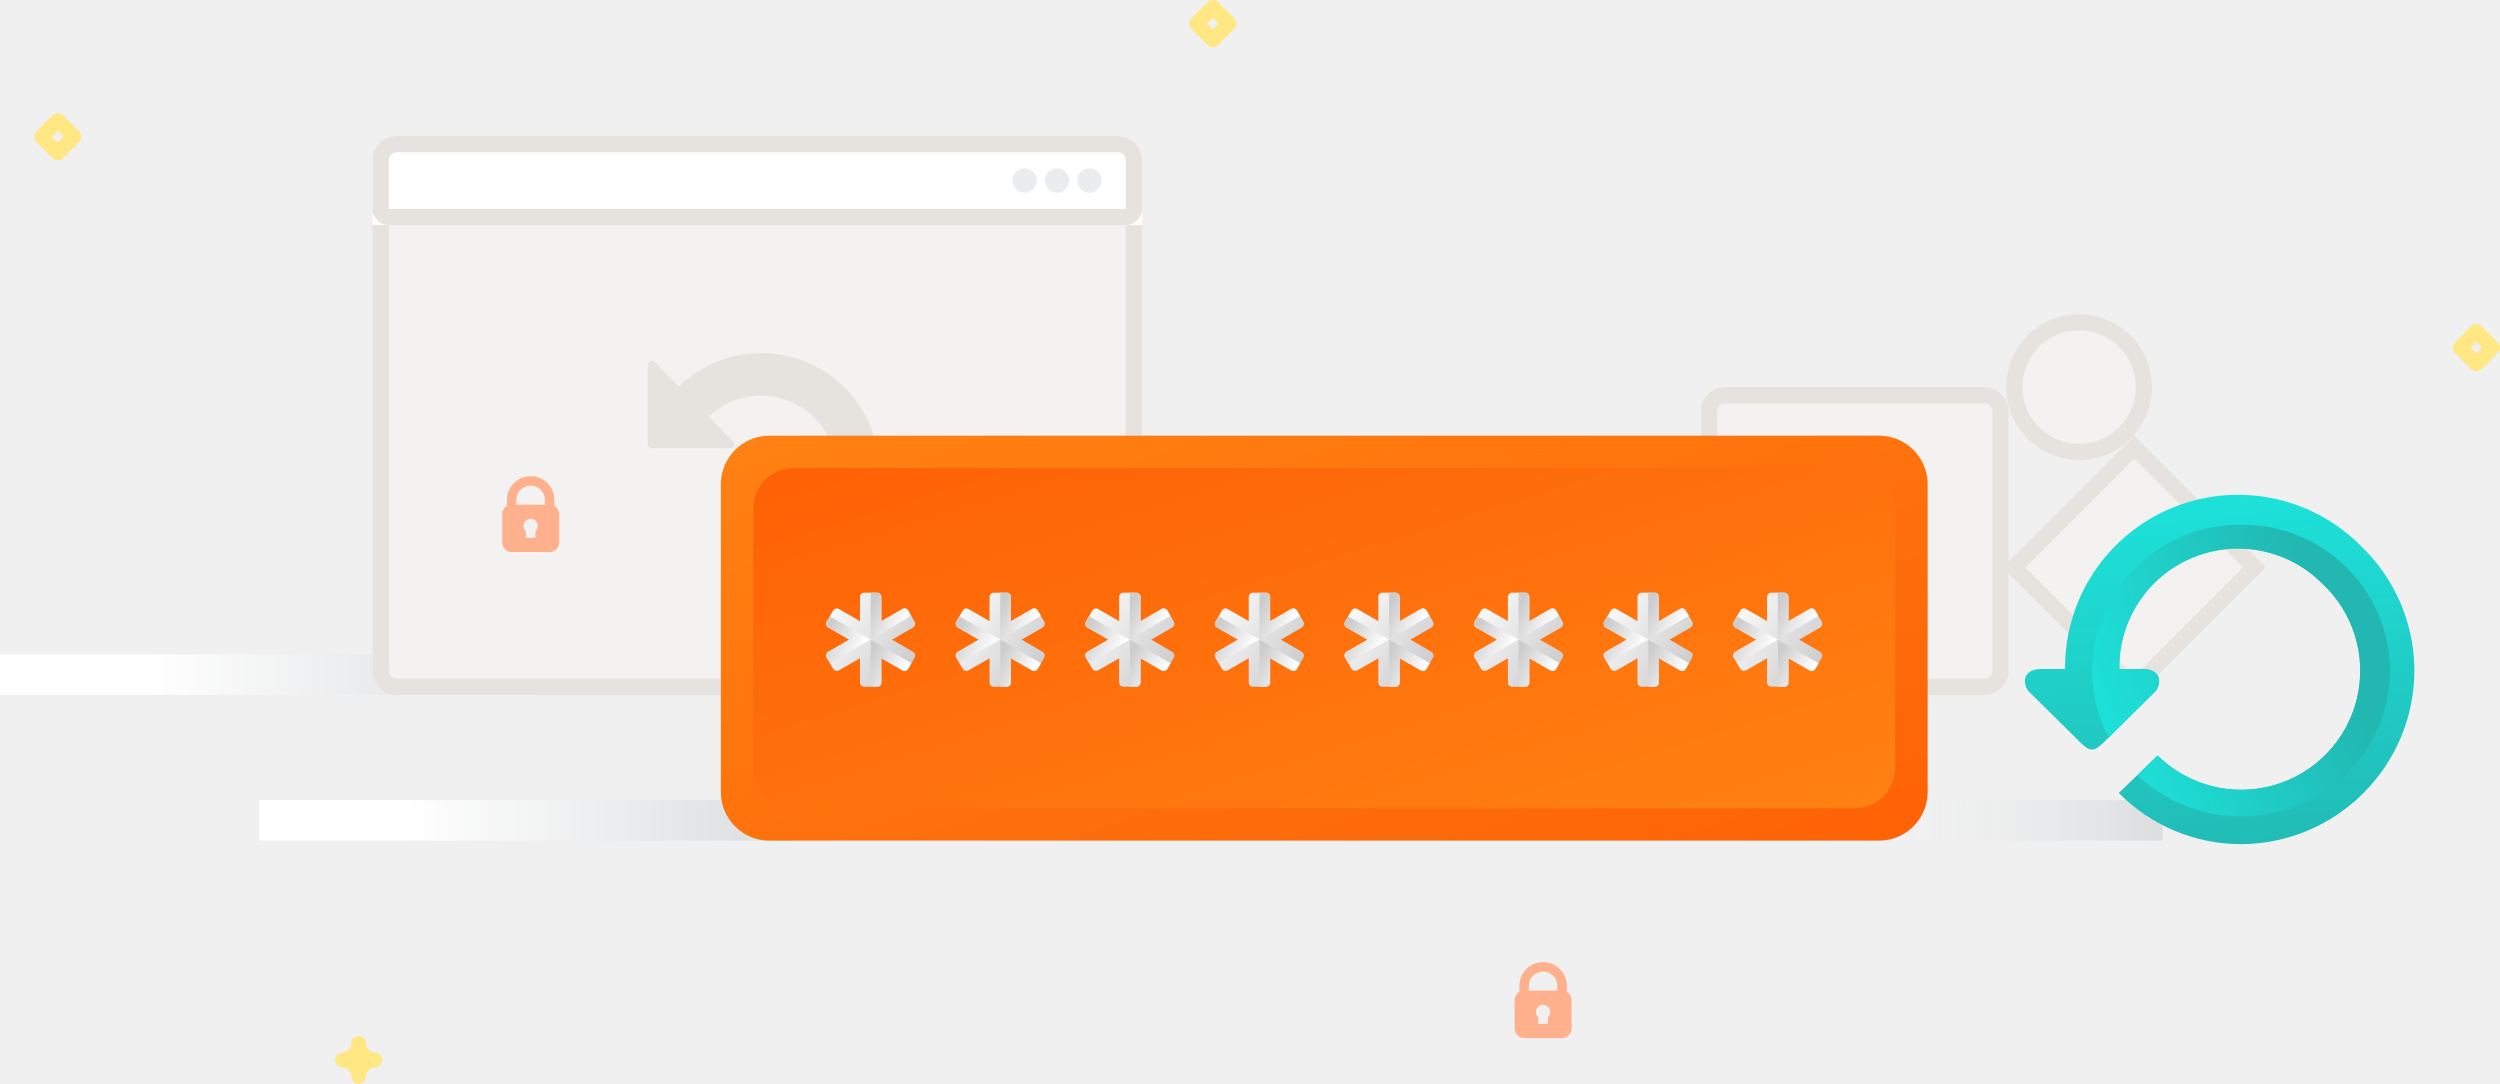
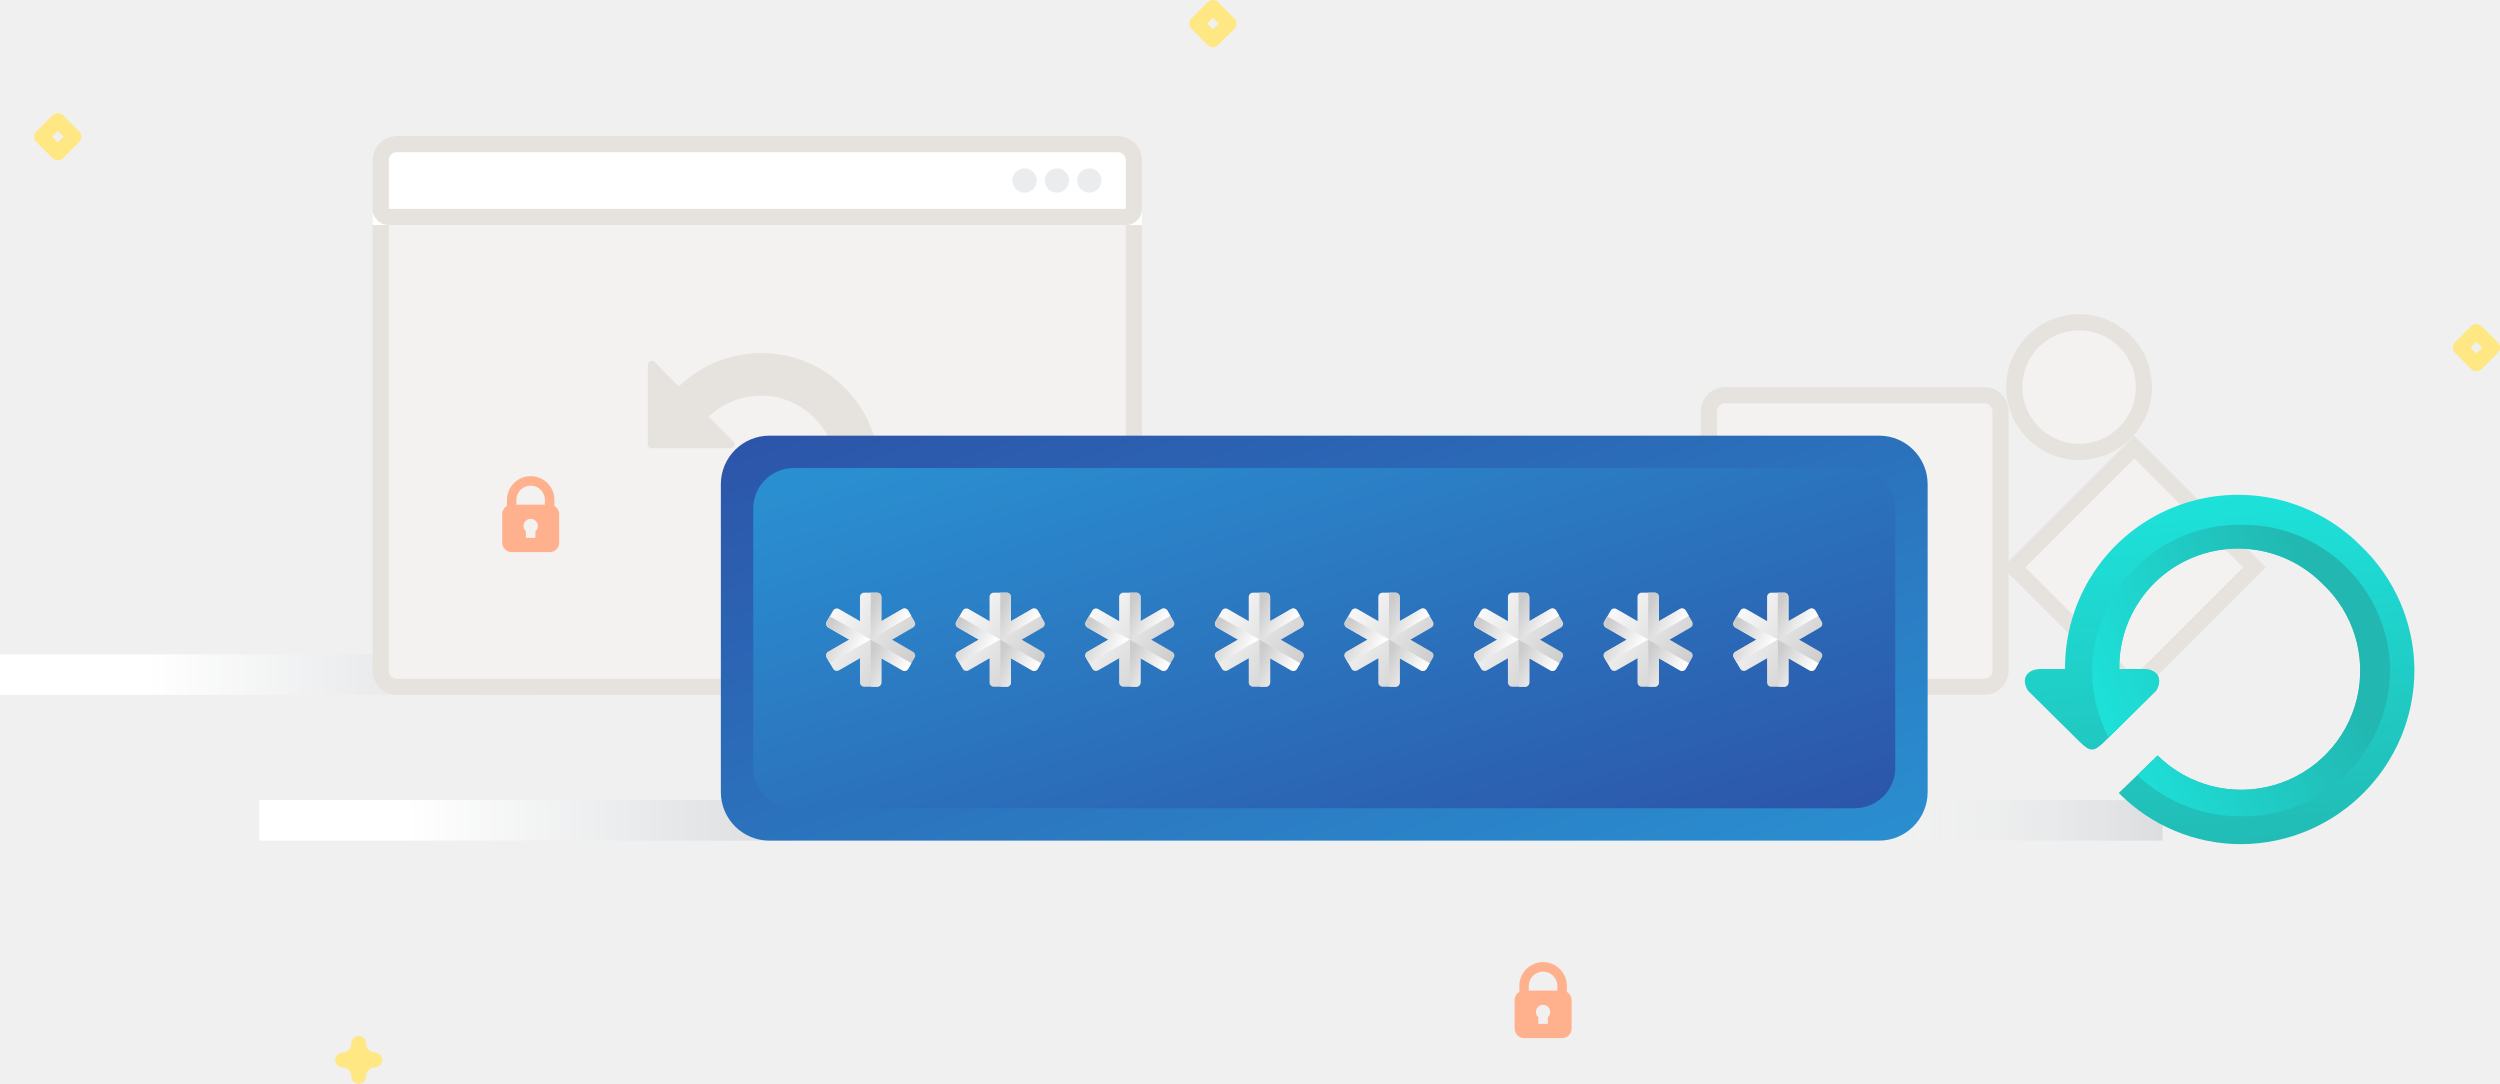
<svg xmlns="http://www.w3.org/2000/svg" xmlns:xlink="http://www.w3.org/1999/xlink" width="308.667" height="133.801" viewBox="0 0 308.667 133.801">
  <defs>
    <linearGradient id="linear-gradient" x1="0.274" y1="0.5" x2="1" y2="0.5" gradientUnits="objectBoundingBox">
      <stop offset="0" stop-color="#fff" />
      <stop offset="1" stop-color="#dbdddf" />
    </linearGradient>
    <linearGradient id="linear-gradient-3" x1="0.274" y1="0.5" x2="1" y2="0.5" gradientUnits="objectBoundingBox">
      <stop offset="0" stop-color="#fff" stop-opacity="0" />
      <stop offset="1" stop-color="#dbdddf" />
    </linearGradient>
    <linearGradient id="linear-gradient-5" x2="1" y2="1" gradientUnits="objectBoundingBox">
-       <stop offset="0" stop-color="#ff8213" />
-       <stop offset="1" stop-color="#fe6206" />
+       <stop offset="0" stop-color="#2c54a9" />
+       <stop offset="1" stop-color="#2a8fd0" />
    </linearGradient>
    <linearGradient id="linear-gradient-6" x1="1.015" y1="1" x2="0.029" y2="0.06" xlink:href="#linear-gradient-5" />
    <linearGradient id="linear-gradient-7" x1="0.931" y1="0.856" x2="-0.099" y2="0.181" gradientUnits="objectBoundingBox">
      <stop offset="0" stop-color="#ccc" />
      <stop offset="1" stop-color="#fff" />
    </linearGradient>
    <linearGradient id="linear-gradient-8" x1="0" y1="0.346" x2="0.789" y2="0.772" xlink:href="#linear-gradient-7" />
    <linearGradient id="linear-gradient-39" x1="0.5" x2="0.624" y2="1.122" gradientUnits="objectBoundingBox">
      <stop offset="0" stop-color="#1de2da" />
      <stop offset="1" stop-color="#22b7b1" />
    </linearGradient>
    <linearGradient id="linear-gradient-40" x1="0.951" y1="0.243" x2="0.154" y2="0.543" xlink:href="#linear-gradient-39" />
  </defs>
  <g id="password-reset-illustration" transform="translate(-137 -98.211)">
    <g id="Group_1161" data-name="Group 1161" transform="translate(-97 -7)">
      <rect id="Rectangle_448" data-name="Rectangle 448" width="66" height="5" transform="translate(234 186)" fill="url(#linear-gradient)" />
      <g id="Path_2110" data-name="Path 2110" transform="translate(280 122)" fill="#f4f2f1">
        <path d="M 92 68 L 3 68 C 1.897 68 1 67.103 1 66 L 1 3 C 1 1.897 1.897 1 3 1 L 92 1 C 93.103 1 94 1.897 94 3 L 94 66 C 94 67.103 93.103 68 92 68 Z" stroke="none" />
        <path d="M 3 2 C 2.449 2 2 2.449 2 3 L 2 66 C 2 66.551 2.449 67 3 67 L 92 67 C 92.551 67 93 66.551 93 66 L 93 3 C 93 2.449 92.551 2 92 2 L 3 2 M 3 0 L 92 0 C 93.657 0 95 1.343 95 3 L 95 66 C 95 67.657 93.657 69 92 69 L 3 69 C 1.343 69 0 67.657 0 66 L 0 3 C 0 1.343 1.343 0 3 0 Z" stroke="none" fill="#e6e3df" />
      </g>
      <g id="Rectangle_376" data-name="Rectangle 376" transform="translate(280 122)" fill="#fff" stroke="#e6e3df" stroke-width="2">
        <path d="M3,0H92a3,3,0,0,1,3,3v8a0,0,0,0,1,0,0H0a0,0,0,0,1,0,0V3A3,3,0,0,1,3,0Z" stroke="none" />
        <path d="M3,1H92a2,2,0,0,1,2,2V9a1,1,0,0,1-1,1H2A1,1,0,0,1,1,9V3A2,2,0,0,1,3,1Z" fill="none" />
      </g>
      <circle id="Ellipse_110" data-name="Ellipse 110" cx="1.5" cy="1.5" r="1.5" transform="translate(367 126)" fill="#eaecee" />
      <circle id="Ellipse_111" data-name="Ellipse 111" cx="1.5" cy="1.5" r="1.5" transform="translate(363 126)" fill="#eaecee" />
      <circle id="Ellipse_112" data-name="Ellipse 112" cx="1.5" cy="1.5" r="1.5" transform="translate(359 126)" fill="#eaecee" />
      <g id="Rectangle_452" data-name="Rectangle 452" transform="translate(444 153)" fill="#f4f2f1" stroke="#e6e3df" stroke-width="2">
        <rect width="38" height="38" rx="3" stroke="none" />
        <rect x="1" y="1" width="36" height="36" rx="2" fill="none" />
      </g>
      <g id="Rectangle_453" data-name="Rectangle 453" transform="translate(481.237 175.264) rotate(-45)" fill="#f4f2f1" stroke="#e6e3df" stroke-width="2">
        <rect width="23" height="23" rx="1" stroke="none" />
        <rect x="1" y="1" width="21" height="21" fill="none" />
      </g>
      <g id="Ellipse_191" data-name="Ellipse 191" transform="translate(481.7 144)" fill="#f4f2f1" stroke="#e6e3df" stroke-width="2">
        <circle cx="9" cy="9" r="9" stroke="none" />
        <circle cx="9" cy="9" r="8" fill="none" />
      </g>
      <g id="recovery-arrow" transform="translate(313.737 148.805)">
        <g id="c187_arrow" transform="translate(0.246 0)">
          <path id="_x3C_Group_x3E__5_" d="M14.327,0H14.27a.206.206,0,0,0-.065,0A14.621,14.621,0,0,0,4.074,4.118L1.1,1.1a.5.5,0,0,0-.853.353v9.809a.5.5,0,0,0,.5.5h9.713a.5.5,0,0,0,.249-.931L7.766,7.853a9.295,9.295,0,1,1,6.365,15.988l.012,5.25h.072A14.544,14.544,0,0,0,14.327,0Z" transform="translate(-0.246 0)" fill="#e6e3df" />
        </g>
      </g>
    </g>
    <path id="Path_95" d="M424.493,166.965a.914.914,0,0,1-.914-.914,1.1,1.1,0,0,0-1.1-1.1.915.915,0,0,1,0-1.829,1.1,1.1,0,0,0,1.1-1.1.915.915,0,1,1,1.829,0,1.1,1.1,0,0,0,1.1,1.1.915.915,0,0,1,0,1.829,1.1,1.1,0,0,0-1.1,1.1.914.914,0,0,1-.914.914Z" transform="translate(-243.207 65.047)" fill="#ffe783" />
    <path id="Path_96" d="M68.794,419.851a.915.915,0,0,1-.645-.267l-2-2a.914.914,0,0,1,0-1.291l2-2a.914.914,0,0,1,1.291,0l2,2a.914.914,0,0,1,0,1.291l-2,2.008A.915.915,0,0,1,68.794,419.851Zm-.711-2.917.711.711.711-.711-.711-.708Z" transform="translate(75.344 -301.84)" fill="#ffe783" />
    <path id="Path_98" d="M141.064,46.254a.914.914,0,0,1-.645-.267l-2-2.005a.914.914,0,0,1,0-1.291l2-2a.914.914,0,0,1,1.291,0l2,2a.914.914,0,0,1,0,1.291l-2,2a.909.909,0,0,1-.645.267Zm-.711-2.917.711.711.711-.711-.711-.711Z" transform="translate(301.688 97.791)" fill="#ffe783" />
    <path id="Path_98-2" data-name="Path_98" d="M141.064,46.254a.914.914,0,0,1-.645-.267l-2-2.005a.914.914,0,0,1,0-1.291l2-2a.914.914,0,0,1,1.291,0l2,2a.914.914,0,0,1,0,1.291l-2,2a.909.909,0,0,1-.645.267Zm-.711-2.917.711.711.711-.711-.711-.711Z" transform="translate(145.688 57.791)" fill="#ffe783" />
    <path id="padlock" d="M70.9,3.681V2.932a2.932,2.932,0,1,0-5.864,0v.749a1.169,1.169,0,0,0-.586,1.01V8.209a1.174,1.174,0,0,0,1.173,1.173h4.691a1.174,1.174,0,0,0,1.173-1.173V4.691a1.169,1.169,0,0,0-.586-1.01ZM67.963,1.173a1.761,1.761,0,0,1,1.759,1.759v.586H66.2V2.932a1.761,1.761,0,0,1,1.759-1.759Zm.586,5.635v.815H67.377V6.808a.88.88,0,1,1,1.173,0Z" transform="translate(259.555 217)" fill="#ffb18d" />
    <path id="padlock-2" data-name="padlock" d="M70.9,3.681V2.932a2.932,2.932,0,1,0-5.864,0v.749a1.169,1.169,0,0,0-.586,1.01V8.209a1.174,1.174,0,0,0,1.173,1.173h4.691a1.174,1.174,0,0,0,1.173-1.173V4.691a1.169,1.169,0,0,0-.586-1.01ZM67.963,1.173a1.761,1.761,0,0,1,1.759,1.759v.586H66.2V2.932a1.761,1.761,0,0,1,1.759-1.759Zm.586,5.635v.815H67.377V6.808a.88.88,0,1,1,1.173,0Z" transform="translate(134.555 157)" fill="#ffb18d" />
    <rect id="Rectangle_446" data-name="Rectangle 446" width="66" height="5" transform="translate(169 197)" fill="url(#linear-gradient)" />
    <rect id="Rectangle_447" data-name="Rectangle 447" width="66" height="5" transform="translate(338 197)" fill="url(#linear-gradient-3)" />
    <rect id="Rectangle_454" data-name="Rectangle 454" width="20" height="5" transform="translate(335 179)" fill="url(#linear-gradient-3)" />
    <g id="Group_1255" data-name="Group 1255" transform="translate(-1315 -1762.999)">
      <rect id="Rectangle_456" data-name="Rectangle 456" width="149" height="50" rx="6" transform="translate(1541 1915)" fill="url(#linear-gradient-5)" />
      <rect id="Rectangle_457" data-name="Rectangle 457" width="141" height="42" rx="5" transform="translate(1545 1919)" fill="url(#linear-gradient-6)" />
      <g id="Group_1151" data-name="Group 1151" transform="translate(94 117)">
        <path id="Path_2128" data-name="Path 2128" d="M12.32,8.306l-2.593-1.5,2.593-1.5a.527.527,0,0,0,.193-.721l-.792-1.372A.528.528,0,0,0,11,3.025l-2.593,1.5V1.528A.528.528,0,0,0,7.879,1H6.295a.528.528,0,0,0-.528.528V4.522l-2.593-1.5a.528.528,0,0,0-.721.193L1.66,4.59a.527.527,0,0,0,.193.721l2.593,1.5-2.593,1.5a.527.527,0,0,0-.193.721L2.453,10.4a.528.528,0,0,0,.721.193L5.767,9.1V12.09a.528.528,0,0,0,.528.528H7.879a.528.528,0,0,0,.528-.528V9.1L11,10.593a.528.528,0,0,0,.721-.193l.792-1.372a.527.527,0,0,0-.193-.721Z" transform="translate(1458.411 1816.382)" fill="url(#linear-gradient-7)" />
        <path id="Subtraction_24" data-name="Subtraction 24" d="M-11116-4062.192V-4068h.792a.528.528,0,0,1,.527.527v2.993l2.592-1.5a.554.554,0,0,1,.266-.07.532.532,0,0,1,.457.262l.37.641-5,2.949Z" transform="translate(12581.5 5885.383)" fill="url(#linear-gradient-8)" />
        <path id="Subtraction_26" data-name="Subtraction 26" d="M-11103.461-4058.212h-.739l-.053-5.807,5.028,2.9-.394.686a.537.537,0,0,1-.46.263.524.524,0,0,1-.263-.07l-2.591-1.495,0,2.99a.557.557,0,0,1-.069.265A.534.534,0,0,1-11103.461-4058.212Z" transform="translate(12569.754 5887.219)" fill="url(#linear-gradient-8)" />
        <path id="Subtraction_28" data-name="Subtraction 28" d="M-11113.253-4052.709h0l-.395-.682a.531.531,0,0,1,.192-.722l2.594-1.5-2.591-1.5a.514.514,0,0,1-.193-.2.527.527,0,0,1,0-.527l.369-.64,5.055,2.858-5.027,2.9Z" transform="translate(12573.717 5878.786)" fill="url(#linear-gradient-8)" />
      </g>
      <g id="Group_1154" data-name="Group 1154" transform="translate(142 117)">
        <path id="Path_2128-2" data-name="Path 2128" d="M12.32,8.306l-2.593-1.5,2.593-1.5a.527.527,0,0,0,.193-.721l-.792-1.372A.528.528,0,0,0,11,3.025l-2.593,1.5V1.528A.528.528,0,0,0,7.879,1H6.295a.528.528,0,0,0-.528.528V4.522l-2.593-1.5a.528.528,0,0,0-.721.193L1.66,4.59a.527.527,0,0,0,.193.721l2.593,1.5-2.593,1.5a.527.527,0,0,0-.193.721L2.453,10.4a.528.528,0,0,0,.721.193L5.767,9.1V12.09a.528.528,0,0,0,.528.528H7.879a.528.528,0,0,0,.528-.528V9.1L11,10.593a.528.528,0,0,0,.721-.193l.792-1.372a.527.527,0,0,0-.193-.721Z" transform="translate(1458.411 1816.382)" fill="url(#linear-gradient-7)" />
        <path id="Subtraction_24-2" data-name="Subtraction 24" d="M-11116-4062.192V-4068h.792a.528.528,0,0,1,.527.527v2.993l2.592-1.5a.554.554,0,0,1,.266-.07.532.532,0,0,1,.457.262l.37.641-5,2.949Z" transform="translate(12581.5 5885.383)" fill="url(#linear-gradient-8)" />
        <path id="Subtraction_26-2" data-name="Subtraction 26" d="M-11103.461-4058.212h-.739l-.053-5.807,5.028,2.9-.394.686a.537.537,0,0,1-.46.263.524.524,0,0,1-.263-.07l-2.591-1.495,0,2.99a.557.557,0,0,1-.069.265A.534.534,0,0,1-11103.461-4058.212Z" transform="translate(12569.754 5887.219)" fill="url(#linear-gradient-8)" />
        <path id="Subtraction_28-2" data-name="Subtraction 28" d="M-11113.253-4052.709h0l-.395-.682a.531.531,0,0,1,.192-.722l2.594-1.5-2.591-1.5a.514.514,0,0,1-.193-.2.527.527,0,0,1,0-.527l.369-.64,5.055,2.858-5.027,2.9Z" transform="translate(12573.717 5878.786)" fill="url(#linear-gradient-8)" />
      </g>
      <g id="Group_1152" data-name="Group 1152" transform="translate(110 117)">
        <path id="Path_2128-3" data-name="Path 2128" d="M12.32,8.306l-2.593-1.5,2.593-1.5a.527.527,0,0,0,.193-.721l-.792-1.372A.528.528,0,0,0,11,3.025l-2.593,1.5V1.528A.528.528,0,0,0,7.879,1H6.295a.528.528,0,0,0-.528.528V4.522l-2.593-1.5a.528.528,0,0,0-.721.193L1.66,4.59a.527.527,0,0,0,.193.721l2.593,1.5-2.593,1.5a.527.527,0,0,0-.193.721L2.453,10.4a.528.528,0,0,0,.721.193L5.767,9.1V12.09a.528.528,0,0,0,.528.528H7.879a.528.528,0,0,0,.528-.528V9.1L11,10.593a.528.528,0,0,0,.721-.193l.792-1.372a.527.527,0,0,0-.193-.721Z" transform="translate(1458.411 1816.382)" fill="url(#linear-gradient-7)" />
        <path id="Subtraction_24-3" data-name="Subtraction 24" d="M-11116-4062.192V-4068h.792a.528.528,0,0,1,.527.527v2.993l2.592-1.5a.554.554,0,0,1,.266-.07.532.532,0,0,1,.457.262l.37.641-5,2.949Z" transform="translate(12581.5 5885.383)" fill="url(#linear-gradient-8)" />
        <path id="Subtraction_26-3" data-name="Subtraction 26" d="M-11103.461-4058.212h-.739l-.053-5.807,5.028,2.9-.394.686a.537.537,0,0,1-.46.263.524.524,0,0,1-.263-.07l-2.591-1.495,0,2.99a.557.557,0,0,1-.069.265A.534.534,0,0,1-11103.461-4058.212Z" transform="translate(12569.754 5887.219)" fill="url(#linear-gradient-8)" />
        <path id="Subtraction_28-3" data-name="Subtraction 28" d="M-11113.253-4052.709h0l-.395-.682a.531.531,0,0,1,.192-.722l2.594-1.5-2.591-1.5a.514.514,0,0,1-.193-.2.527.527,0,0,1,0-.527l.369-.64,5.055,2.858-5.027,2.9Z" transform="translate(12573.717 5878.786)" fill="url(#linear-gradient-8)" />
      </g>
      <g id="Group_1155" data-name="Group 1155" transform="translate(158 117)">
        <path id="Path_2128-4" data-name="Path 2128" d="M12.32,8.306l-2.593-1.5,2.593-1.5a.527.527,0,0,0,.193-.721l-.792-1.372A.528.528,0,0,0,11,3.025l-2.593,1.5V1.528A.528.528,0,0,0,7.879,1H6.295a.528.528,0,0,0-.528.528V4.522l-2.593-1.5a.528.528,0,0,0-.721.193L1.66,4.59a.527.527,0,0,0,.193.721l2.593,1.5-2.593,1.5a.527.527,0,0,0-.193.721L2.453,10.4a.528.528,0,0,0,.721.193L5.767,9.1V12.09a.528.528,0,0,0,.528.528H7.879a.528.528,0,0,0,.528-.528V9.1L11,10.593a.528.528,0,0,0,.721-.193l.792-1.372a.527.527,0,0,0-.193-.721Z" transform="translate(1458.411 1816.382)" fill="url(#linear-gradient-7)" />
        <path id="Subtraction_24-4" data-name="Subtraction 24" d="M-11116-4062.192V-4068h.792a.528.528,0,0,1,.527.527v2.993l2.592-1.5a.554.554,0,0,1,.266-.07.532.532,0,0,1,.457.262l.37.641-5,2.949Z" transform="translate(12581.5 5885.383)" fill="url(#linear-gradient-8)" />
        <path id="Subtraction_26-4" data-name="Subtraction 26" d="M-11103.461-4058.212h-.739l-.053-5.807,5.028,2.9-.394.686a.537.537,0,0,1-.46.263.524.524,0,0,1-.263-.07l-2.591-1.495,0,2.99a.557.557,0,0,1-.069.265A.534.534,0,0,1-11103.461-4058.212Z" transform="translate(12569.754 5887.219)" fill="url(#linear-gradient-8)" />
        <path id="Subtraction_28-4" data-name="Subtraction 28" d="M-11113.253-4052.709h0l-.395-.682a.531.531,0,0,1,.192-.722l2.594-1.5-2.591-1.5a.514.514,0,0,1-.193-.2.527.527,0,0,1,0-.527l.369-.64,5.055,2.858-5.027,2.9Z" transform="translate(12573.717 5878.786)" fill="url(#linear-gradient-8)" />
      </g>
      <g id="Group_1157" data-name="Group 1157" transform="translate(190 117)">
        <path id="Path_2128-5" data-name="Path 2128" d="M12.32,8.306l-2.593-1.5,2.593-1.5a.527.527,0,0,0,.193-.721l-.792-1.372A.528.528,0,0,0,11,3.025l-2.593,1.5V1.528A.528.528,0,0,0,7.879,1H6.295a.528.528,0,0,0-.528.528V4.522l-2.593-1.5a.528.528,0,0,0-.721.193L1.66,4.59a.527.527,0,0,0,.193.721l2.593,1.5-2.593,1.5a.527.527,0,0,0-.193.721L2.453,10.4a.528.528,0,0,0,.721.193L5.767,9.1V12.09a.528.528,0,0,0,.528.528H7.879a.528.528,0,0,0,.528-.528V9.1L11,10.593a.528.528,0,0,0,.721-.193l.792-1.372a.527.527,0,0,0-.193-.721Z" transform="translate(1458.411 1816.382)" fill="url(#linear-gradient-7)" />
        <path id="Subtraction_24-5" data-name="Subtraction 24" d="M-11116-4062.192V-4068h.792a.528.528,0,0,1,.527.527v2.993l2.592-1.5a.554.554,0,0,1,.266-.07.532.532,0,0,1,.457.262l.37.641-5,2.949Z" transform="translate(12581.5 5885.383)" fill="url(#linear-gradient-8)" />
        <path id="Subtraction_26-5" data-name="Subtraction 26" d="M-11103.461-4058.212h-.739l-.053-5.807,5.028,2.9-.394.686a.537.537,0,0,1-.46.263.524.524,0,0,1-.263-.07l-2.591-1.495,0,2.99a.557.557,0,0,1-.069.265A.534.534,0,0,1-11103.461-4058.212Z" transform="translate(12569.754 5887.219)" fill="url(#linear-gradient-8)" />
        <path id="Subtraction_28-5" data-name="Subtraction 28" d="M-11113.253-4052.709h0l-.395-.682a.531.531,0,0,1,.192-.722l2.594-1.5-2.591-1.5a.514.514,0,0,1-.193-.2.527.527,0,0,1,0-.527l.369-.64,5.055,2.858-5.027,2.9Z" transform="translate(12573.717 5878.786)" fill="url(#linear-gradient-8)" />
      </g>
      <g id="Group_1153" data-name="Group 1153" transform="translate(126 117)">
        <path id="Path_2128-6" data-name="Path 2128" d="M12.32,8.306l-2.593-1.5,2.593-1.5a.527.527,0,0,0,.193-.721l-.792-1.372A.528.528,0,0,0,11,3.025l-2.593,1.5V1.528A.528.528,0,0,0,7.879,1H6.295a.528.528,0,0,0-.528.528V4.522l-2.593-1.5a.528.528,0,0,0-.721.193L1.66,4.59a.527.527,0,0,0,.193.721l2.593,1.5-2.593,1.5a.527.527,0,0,0-.193.721L2.453,10.4a.528.528,0,0,0,.721.193L5.767,9.1V12.09a.528.528,0,0,0,.528.528H7.879a.528.528,0,0,0,.528-.528V9.1L11,10.593a.528.528,0,0,0,.721-.193l.792-1.372a.527.527,0,0,0-.193-.721Z" transform="translate(1458.411 1816.382)" fill="url(#linear-gradient-7)" />
        <path id="Subtraction_24-6" data-name="Subtraction 24" d="M-11116-4062.192V-4068h.792a.528.528,0,0,1,.527.527v2.993l2.592-1.5a.554.554,0,0,1,.266-.07.532.532,0,0,1,.457.262l.37.641-5,2.949Z" transform="translate(12581.5 5885.383)" fill="url(#linear-gradient-8)" />
        <path id="Subtraction_26-6" data-name="Subtraction 26" d="M-11103.461-4058.212h-.739l-.053-5.807,5.028,2.9-.394.686a.537.537,0,0,1-.46.263.524.524,0,0,1-.263-.07l-2.591-1.495,0,2.99a.557.557,0,0,1-.069.265A.534.534,0,0,1-11103.461-4058.212Z" transform="translate(12569.754 5887.219)" fill="url(#linear-gradient-8)" />
        <path id="Subtraction_28-6" data-name="Subtraction 28" d="M-11113.253-4052.709h0l-.395-.682a.531.531,0,0,1,.192-.722l2.594-1.5-2.591-1.5a.514.514,0,0,1-.193-.2.527.527,0,0,1,0-.527l.369-.64,5.055,2.858-5.027,2.9Z" transform="translate(12573.717 5878.786)" fill="url(#linear-gradient-8)" />
      </g>
      <g id="Group_1156" data-name="Group 1156" transform="translate(174 117)">
        <path id="Path_2128-7" data-name="Path 2128" d="M12.32,8.306l-2.593-1.5,2.593-1.5a.527.527,0,0,0,.193-.721l-.792-1.372A.528.528,0,0,0,11,3.025l-2.593,1.5V1.528A.528.528,0,0,0,7.879,1H6.295a.528.528,0,0,0-.528.528V4.522l-2.593-1.5a.528.528,0,0,0-.721.193L1.66,4.59a.527.527,0,0,0,.193.721l2.593,1.5-2.593,1.5a.527.527,0,0,0-.193.721L2.453,10.4a.528.528,0,0,0,.721.193L5.767,9.1V12.09a.528.528,0,0,0,.528.528H7.879a.528.528,0,0,0,.528-.528V9.1L11,10.593a.528.528,0,0,0,.721-.193l.792-1.372a.527.527,0,0,0-.193-.721Z" transform="translate(1458.411 1816.382)" fill="url(#linear-gradient-7)" />
        <path id="Subtraction_24-7" data-name="Subtraction 24" d="M-11116-4062.192V-4068h.792a.528.528,0,0,1,.527.527v2.993l2.592-1.5a.554.554,0,0,1,.266-.07.532.532,0,0,1,.457.262l.37.641-5,2.949Z" transform="translate(12581.5 5885.383)" fill="url(#linear-gradient-8)" />
        <path id="Subtraction_26-7" data-name="Subtraction 26" d="M-11103.461-4058.212h-.739l-.053-5.807,5.028,2.9-.394.686a.537.537,0,0,1-.46.263.524.524,0,0,1-.263-.07l-2.591-1.495,0,2.99a.557.557,0,0,1-.069.265A.534.534,0,0,1-11103.461-4058.212Z" transform="translate(12569.754 5887.219)" fill="url(#linear-gradient-8)" />
        <path id="Subtraction_28-7" data-name="Subtraction 28" d="M-11113.253-4052.709h0l-.395-.682a.531.531,0,0,1,.192-.722l2.594-1.5-2.591-1.5a.514.514,0,0,1-.193-.2.527.527,0,0,1,0-.527l.369-.64,5.055,2.858-5.027,2.9Z" transform="translate(12573.717 5878.786)" fill="url(#linear-gradient-8)" />
      </g>
      <g id="Group_1158" data-name="Group 1158" transform="translate(206 117)">
        <path id="Path_2128-8" data-name="Path 2128" d="M12.32,8.306l-2.593-1.5,2.593-1.5a.527.527,0,0,0,.193-.721l-.792-1.372A.528.528,0,0,0,11,3.025l-2.593,1.5V1.528A.528.528,0,0,0,7.879,1H6.295a.528.528,0,0,0-.528.528V4.522l-2.593-1.5a.528.528,0,0,0-.721.193L1.66,4.59a.527.527,0,0,0,.193.721l2.593,1.5-2.593,1.5a.527.527,0,0,0-.193.721L2.453,10.4a.528.528,0,0,0,.721.193L5.767,9.1V12.09a.528.528,0,0,0,.528.528H7.879a.528.528,0,0,0,.528-.528V9.1L11,10.593a.528.528,0,0,0,.721-.193l.792-1.372a.527.527,0,0,0-.193-.721Z" transform="translate(1458.411 1816.382)" fill="url(#linear-gradient-7)" />
        <path id="Subtraction_24-8" data-name="Subtraction 24" d="M-11116-4062.192V-4068h.792a.528.528,0,0,1,.527.527v2.993l2.592-1.5a.554.554,0,0,1,.266-.07.532.532,0,0,1,.457.262l.37.641-5,2.949Z" transform="translate(12581.5 5885.383)" fill="url(#linear-gradient-8)" />
        <path id="Subtraction_26-8" data-name="Subtraction 26" d="M-11103.461-4058.212h-.739l-.053-5.807,5.028,2.9-.394.686a.537.537,0,0,1-.46.263.524.524,0,0,1-.263-.07l-2.591-1.495,0,2.99a.557.557,0,0,1-.069.265A.534.534,0,0,1-11103.461-4058.212Z" transform="translate(12569.754 5887.219)" fill="url(#linear-gradient-8)" />
        <path id="Subtraction_28-8" data-name="Subtraction 28" d="M-11113.253-4052.709h0l-.395-.682a.531.531,0,0,1,.192-.722l2.594-1.5-2.591-1.5a.514.514,0,0,1-.193-.2.527.527,0,0,1,0-.527l.369-.64,5.055,2.858-5.027,2.9Z" transform="translate(12573.717 5878.786)" fill="url(#linear-gradient-8)" />
      </g>
    </g>
    <g id="Group_1256" data-name="Group 1256" transform="translate(387 159.305)">
      <path id="Path_2177" data-name="Path 2177" d="M2.022,34.9H4.963A21.365,21.365,0,0,1,41.485,19.7,21.341,21.341,0,0,1,48.1,34.9H48.1l0,.061,0,.075H48.1a21.515,21.515,0,0,1-21.374,21.49,21.24,21.24,0,0,1-15.129-6.318l4.8-4.626a14.7,14.7,0,1,0,20.3-21.261A14.667,14.667,0,0,0,11.66,34.878V34.9h2.906c1.8,0,2.536,1.206,1.635,2.674l-6.272,6.2c-1.435,1.435-1.849,1.422-3.274,0l-6.272-6.2C-.516,36.1.22,34.9,2.022,34.9Z" transform="translate(0 -13.394)" fill="url(#linear-gradient-39)" />
      <path id="Intersection_11" data-name="Intersection 11" d="M0,18A18.2,18.2,0,0,1,18.4,0,18.554,18.554,0,0,1,31.221,5.089L28.713,7.508a14.7,14.7,0,1,0-20.3,21.262,14.668,14.668,0,0,0,25.03-10.556V18.19H30.537c-1.8,0-2.536-1.206-1.635-2.674l5.847-5.783A17.613,17.613,0,0,1,36.8,18,18.2,18.2,0,0,1,18.4,36,18.2,18.2,0,0,1,0,18Z" transform="translate(45.104 39.698) rotate(180)" fill="url(#linear-gradient-40)" />
    </g>
  </g>
</svg>
